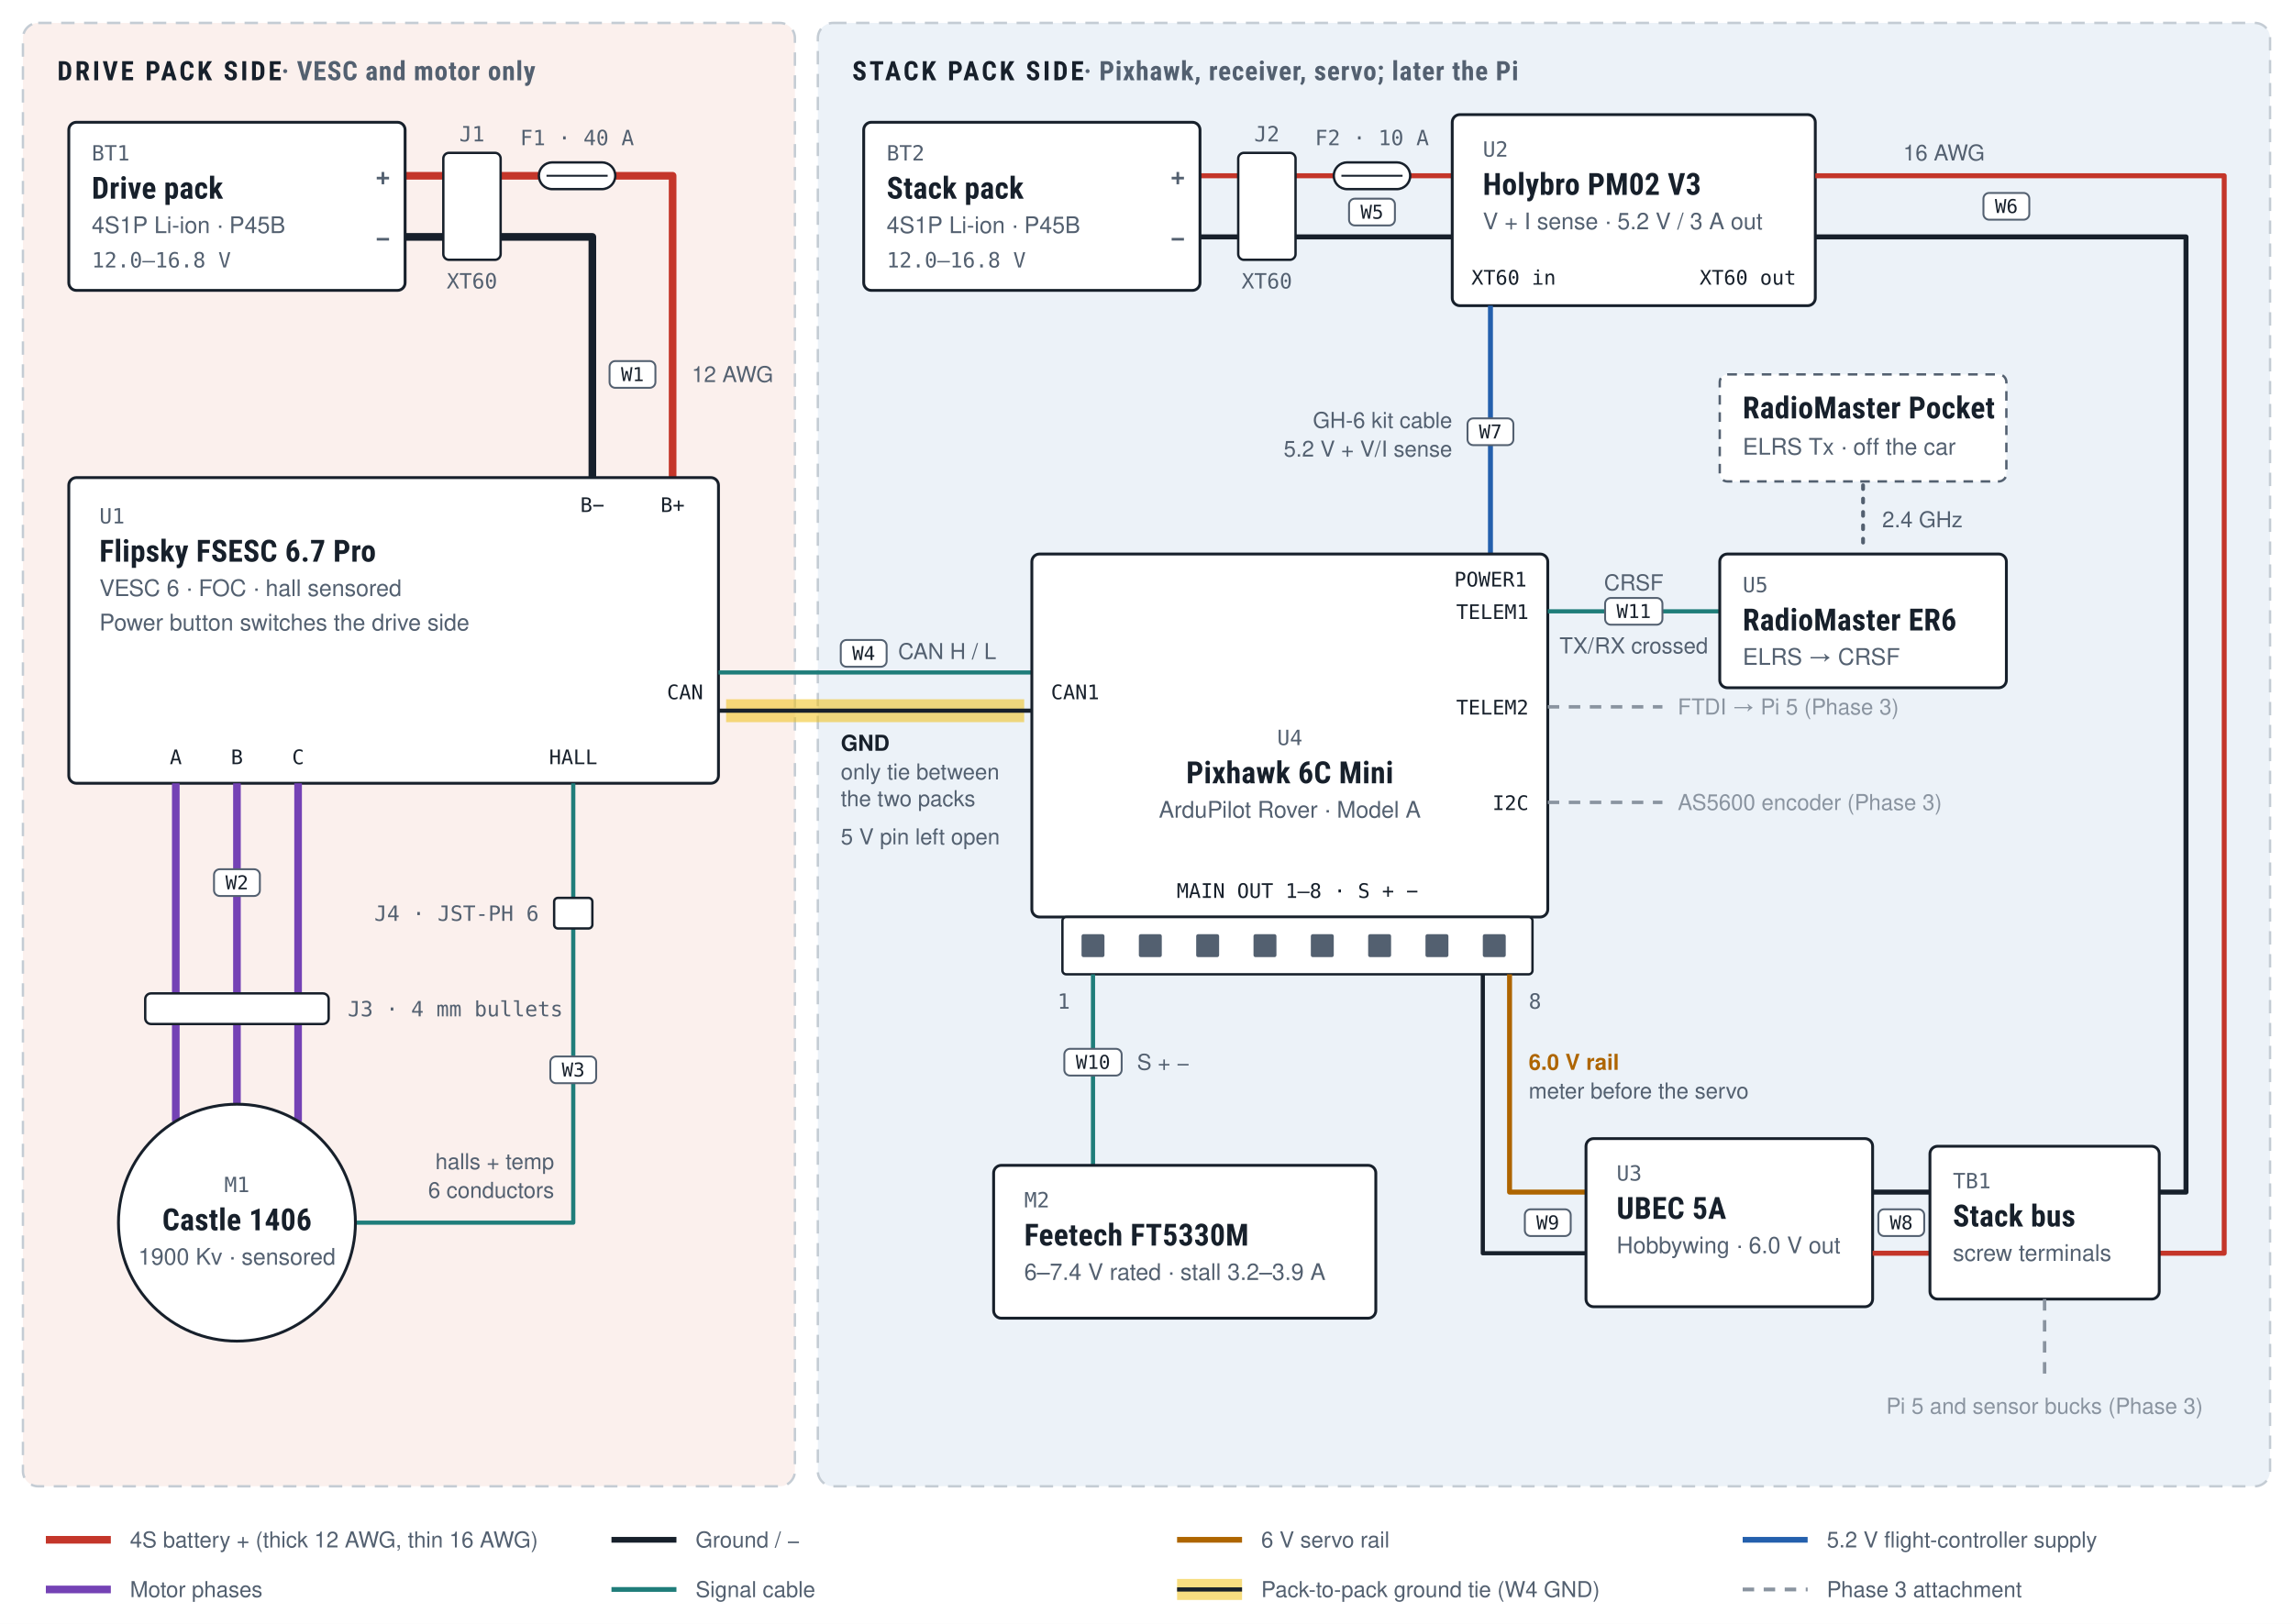
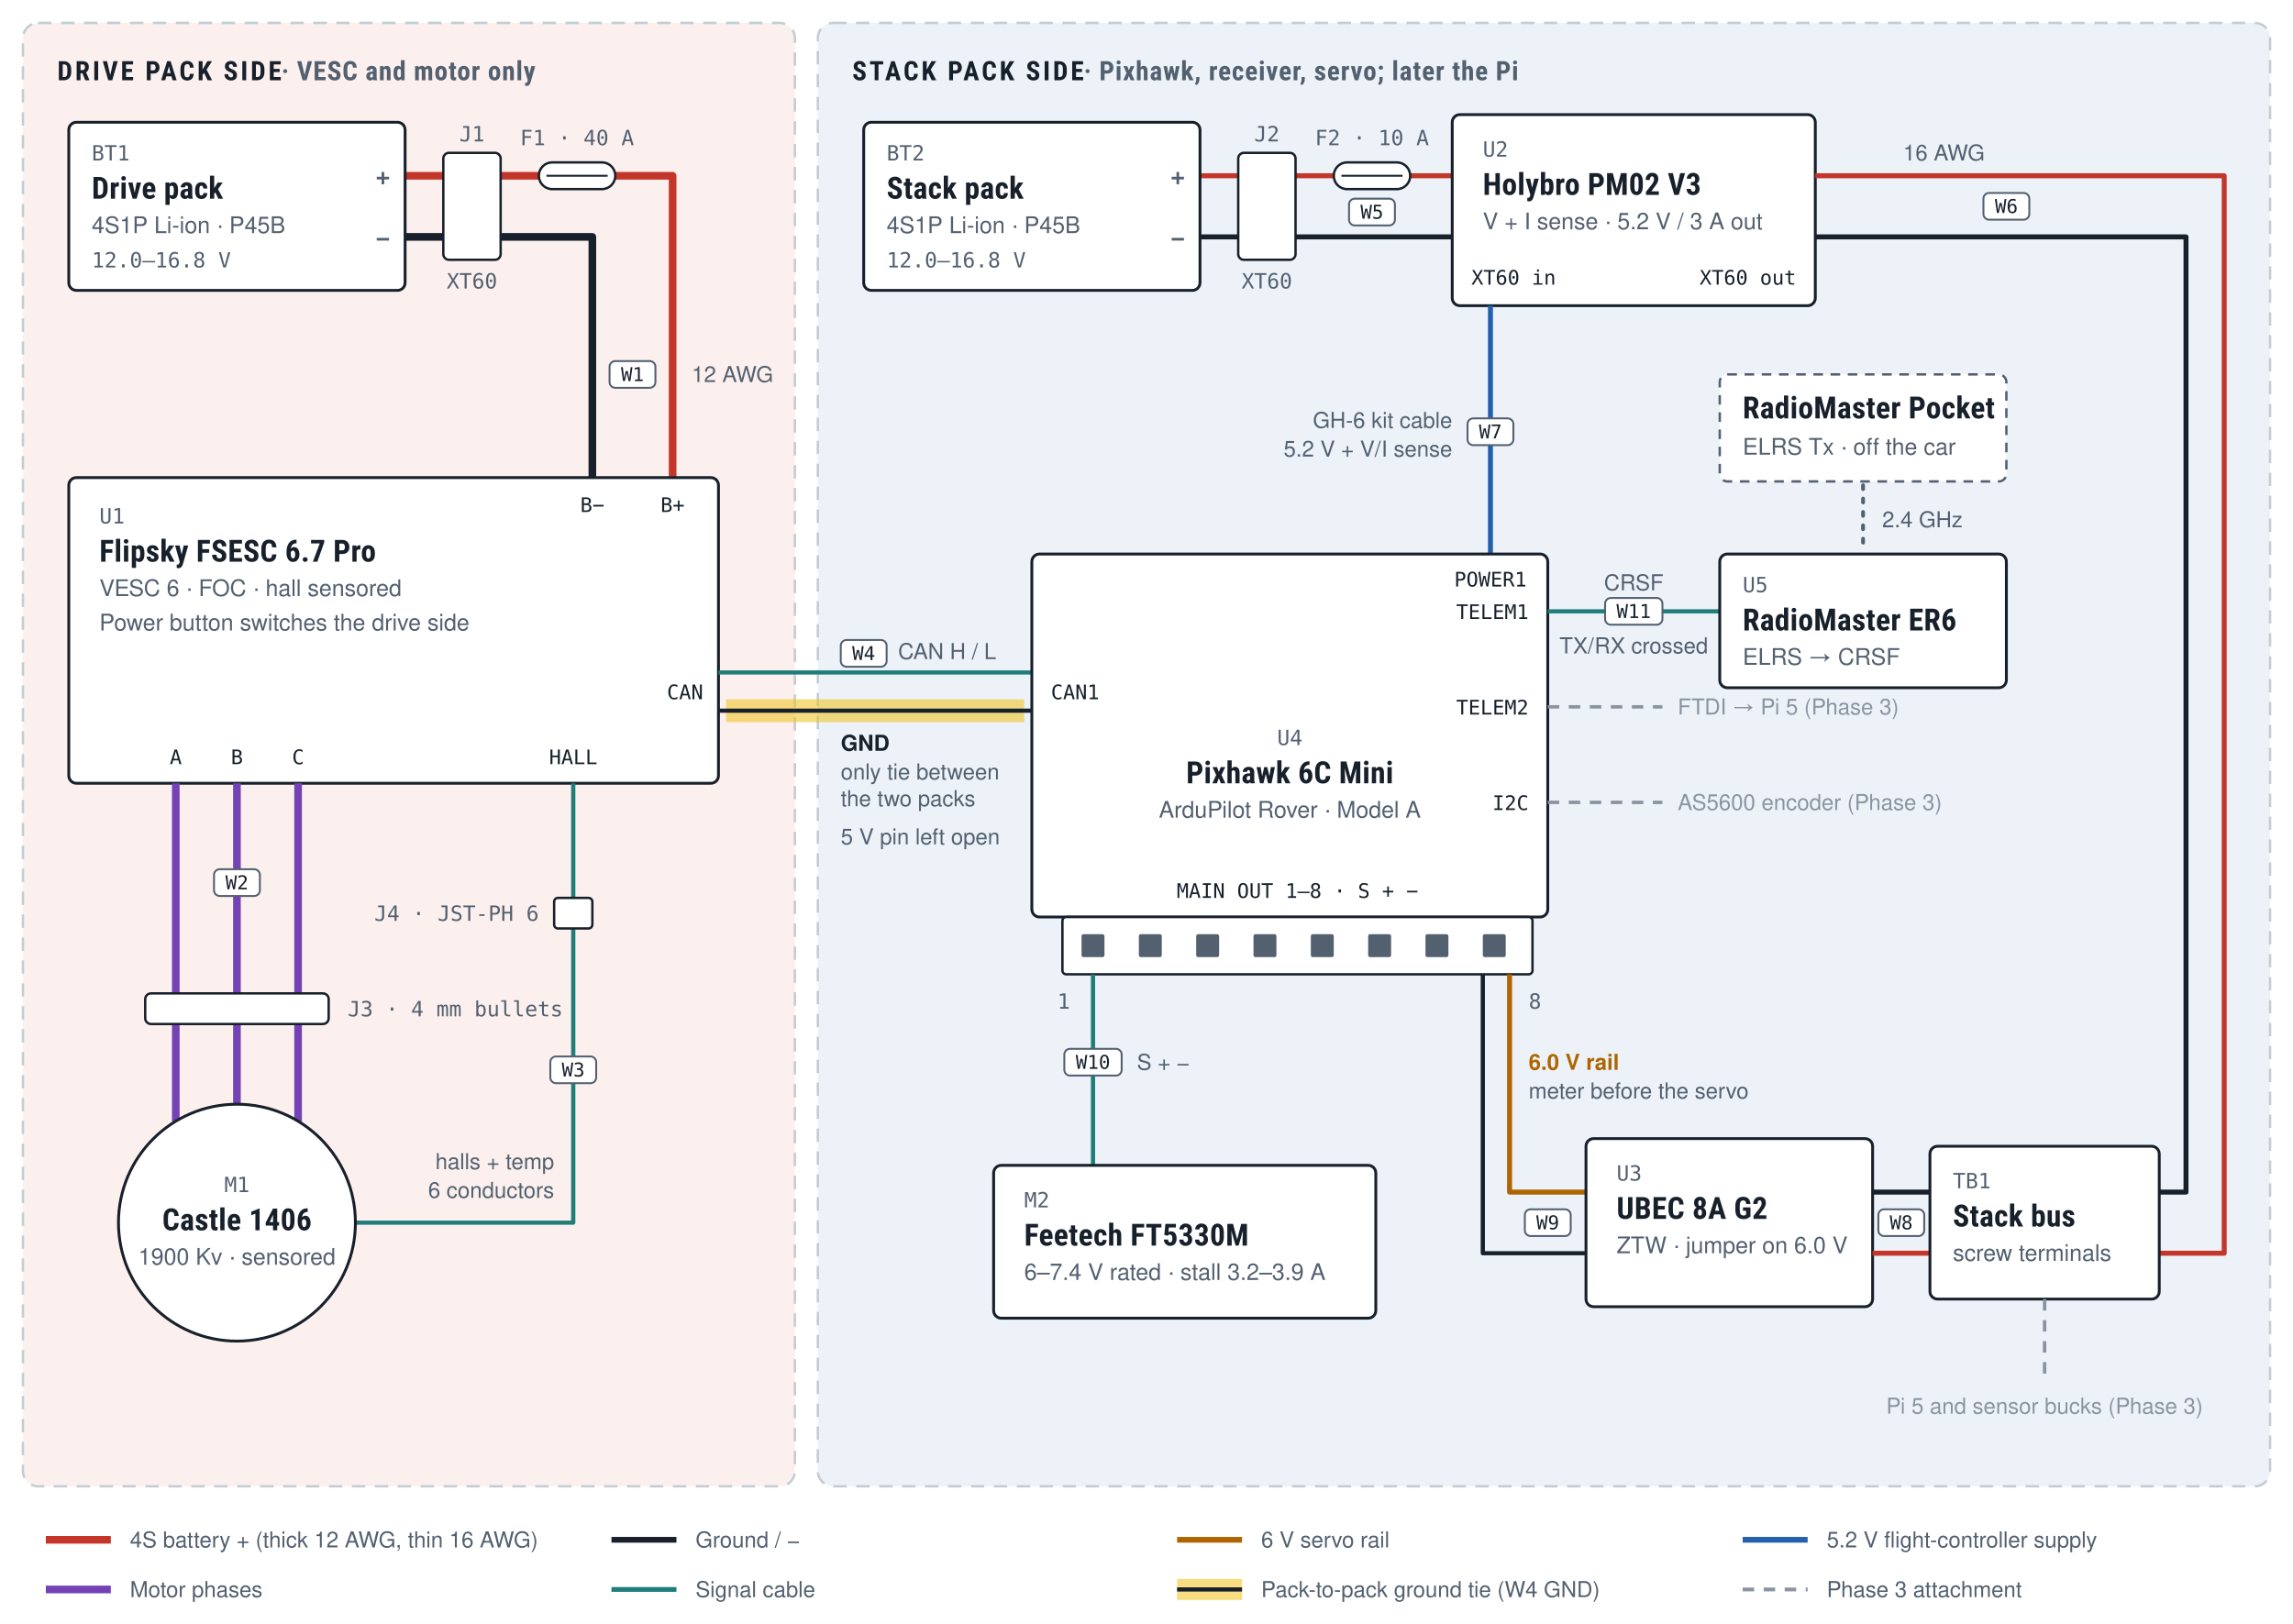
<svg xmlns="http://www.w3.org/2000/svg" viewBox="0 0 1200 850" width="1200" height="850" role="img" aria-label="Phase 2 wiring. Drive pack through XT60 and a 40 amp fuse to the Flipsky VESC, which drives the Castle motor's three phases and reads its hall sensors. Stack pack through XT60 and a 10 amp fuse to the PM02, which powers the Pixhawk and feeds a screw-terminal stack bus; a 6 volt UBEC on that bus powers the Pixhawk servo rail, and the steering servo plugs into MAIN OUT 1. The ER6 receiver connects to TELEM1 over CRSF. The VESC connects to Pixhawk CAN1 with CAN high, CAN low and ground; that ground is the only link between the two packs.">
  <style>
.zone { stroke: #C4CCD4; stroke-width: 1.25; stroke-dasharray: 7 5; }
.zone.drive { fill: #FBF0ED; }
.zone.stack { fill: #ECF2F8; }
.box { fill: #FFFFFF; stroke: #17202B; stroke-width: 1.5; }
.box-off { fill: #FFFFFF; stroke: #536070; stroke-width: 1.25; stroke-dasharray: 5 4; }
.housing { fill: #FFFFFF; stroke: #17202B; stroke-width: 1.25; }
.pin { fill: #536070; }
.fuse-core { stroke: #17202B; stroke-width: 1; }
.w { fill: none; stroke-linejoin: round; stroke-linecap: butt; }
.pos12 { stroke: #C4362A; stroke-width: 4; }
.neg12 { stroke: #17202B; stroke-width: 4; }
.pos16 { stroke: #C4362A; stroke-width: 2.6; }
.neg16 { stroke: #17202B; stroke-width: 2.6; }
.v6 { stroke: #AE6500; stroke-width: 2.6; }
.v5 { stroke: #2460AD; stroke-width: 2.6; }
.phase { stroke: #7442B5; stroke-width: 4; }
.sig { stroke: #1F7D7A; stroke-width: 2.2; }
.gnd { stroke: #17202B; stroke-width: 2.2; }
.hl { stroke: rgba(240, 192, 24, .55); stroke-width: 12; }
.future { stroke: #8A94A0; stroke-width: 1.8; stroke-dasharray: 6 5; }
.rf { stroke: #536070; stroke-width: 2; stroke-dasharray: 2 5; stroke-linecap: round; }
.t-zone { font: 700 14px "Arial Narrow", "Roboto Condensed", "Helvetica Neue", Arial, sans-serif; letter-spacing: .1em; fill: #17202B; }
.t-zone tspan { font-weight: 600; letter-spacing: .03em; fill: #536070; }
.t-des { font: 500 11px ui-monospace, SFMono-Regular, Menlo, Consolas, monospace; fill: #536070; }
.t-name { font: 700 16px "Arial Narrow", "Roboto Condensed", "Helvetica Neue", Arial, sans-serif; fill: #17202B; letter-spacing: .01em; }
.t-sub { font: 400 12px -apple-system, "Segoe UI", Helvetica, Arial, sans-serif; fill: #536070; }
.t-port { font: 500 10.5px ui-monospace, SFMono-Regular, Menlo, Consolas, monospace; fill: #17202B; }
.t-lab { font: 500 11.5px -apple-system, "Segoe UI", Helvetica, Arial, sans-serif; fill: #536070; }
.t-lab.strong { font-weight: 600; fill: #17202B; }
.t-lab.amber { fill: #AE6500; font-weight: 600; }
.t-fut { font: 500 11.5px -apple-system, "Segoe UI", Helvetica, Arial, sans-serif; fill: #8A94A0; }
.tag rect { fill: #FFFFFF; stroke: #536070; stroke-width: 1; }
.tag text { font: 500 10px ui-monospace, SFMono-Regular, Menlo, Consolas, monospace; fill: #17202B; }
.sym { font: 600 12px ui-monospace, SFMono-Regular, Menlo, Consolas, monospace; fill: #536070; }
</style>
  <rect x="0" y="0" width="1200" height="850" fill="#FFFFFF" />
  <rect class="zone drive" x="12" y="12" width="404" height="766" rx="8" />
  <rect class="zone stack" x="428" y="12" width="760" height="766" rx="8" />
  <text class="t-zone" x="30" y="42">DRIVE PACK SIDE<tspan> · VESC and motor only</tspan>
  </text>
  <text class="t-zone" x="446" y="42">STACK PACK SIDE<tspan> · Pixhawk, receiver, servo; later the Pi</tspan>
  </text>
  <path class="w pos12" d="M212,92 H352 V250" />
  <path class="w neg12" d="M212,124 H310 V250" />
  <rect class="box" x="36" y="64" width="176" height="88" rx="4" />
  <text class="t-des" x="48" y="84">BT1</text>
  <text class="t-name" x="48" y="104">Drive pack</text>
  <text class="t-sub" x="48" y="122">4S1P Li-ion · P45B</text>
  <text class="t-des" x="48" y="140">12.0–16.8 V</text>
  <text class="sym" x="204" y="97" text-anchor="end">+</text>
  <text class="sym" x="204" y="129" text-anchor="end">−</text>
  <rect class="housing" x="232" y="80" width="30" height="56" rx="3" />
  <text class="t-des" x="247" y="74" text-anchor="middle">J1</text>
  <text class="t-des" x="247" y="151" text-anchor="middle">XT60</text>
  <rect class="housing" x="282" y="85" width="40" height="14" rx="7" />
  <line class="fuse-core" x1="286" y1="92" x2="318" y2="92" />
  <text class="t-des" x="302" y="76" text-anchor="middle">F1 · 40 A</text>
  <g class="tag">
    <rect x="319" y="189" width="24" height="14" rx="3" />
    <text x="331" y="199.5" text-anchor="middle">W1</text>
  </g>
  <text class="t-lab" x="362" y="200">12 AWG</text>
  <rect class="box" x="36" y="250" width="340" height="160" rx="4" />
  <text class="t-des" x="52" y="274">U1</text>
  <text class="t-name" x="52" y="294">Flipsky FSESC 6.7 Pro</text>
  <text class="t-sub" x="52" y="312">VESC 6 · FOC · hall sensored</text>
  <text class="t-sub" x="52" y="330">Power button switches the drive side</text>
  <text class="t-port" x="310" y="268" text-anchor="middle">B−</text>
  <text class="t-port" x="352" y="268" text-anchor="middle">B+</text>
  <text class="t-port" x="368" y="366" text-anchor="end">CAN</text>
  <text class="t-port" x="92" y="400" text-anchor="middle">A</text>
  <text class="t-port" x="124" y="400" text-anchor="middle">B</text>
  <text class="t-port" x="156" y="400" text-anchor="middle">C</text>
  <text class="t-port" x="300" y="400" text-anchor="middle">HALL</text>
  <path class="w phase" d="M92,410 V587" />
  <path class="w phase" d="M124,410 V578" />
  <path class="w phase" d="M156,410 V587" />
  <g class="tag">
    <rect x="112" y="455" width="24" height="14" rx="3" />
    <text x="124" y="465.5" text-anchor="middle">W2</text>
  </g>
  <rect class="housing" x="76" y="520" width="96" height="16" rx="3" />
  <text class="t-des" x="182" y="532">J3 · 4 mm bullets</text>
  <path class="w sig" d="M300,410 V640 H186" />
  <rect class="housing" x="290" y="470" width="20" height="16" rx="2" />
  <text class="t-des" x="282" y="482" text-anchor="end">J4 · JST-PH 6</text>
  <g class="tag">
    <rect x="288" y="553" width="24" height="14" rx="3" />
    <text x="300" y="563.5" text-anchor="middle">W3</text>
  </g>
  <text class="t-lab" x="290" y="612" text-anchor="end">halls + temp</text>
  <text class="t-lab" x="290" y="627" text-anchor="end">6 conductors</text>
  <circle class="box" cx="124" cy="640" r="62" />
  <text class="t-des" x="124" y="624" text-anchor="middle">M1</text>
  <text class="t-name" x="124" y="644" text-anchor="middle">Castle 1406</text>
  <text class="t-sub" x="124" y="662" text-anchor="middle">1900 Kv · sensored</text>
  <path class="w sig" d="M376,352 H540" />
  <path class="w hl" d="M380,372 H536" />
  <path class="w gnd" d="M376,372 H540" />
  <g class="tag">
    <rect x="440" y="335" width="24" height="14" rx="3" />
    <text x="452" y="345.5" text-anchor="middle">W4</text>
  </g>
  <text class="t-lab" x="470" y="345">CAN H / L</text>
  <text class="t-lab strong" x="440" y="393">GND</text>
  <text class="t-lab" x="440" y="408">only tie between</text>
  <text class="t-lab" x="440" y="422">the two packs</text>
  <text class="t-lab" x="440" y="442">5 V pin left open</text>
  <path class="w pos16" d="M628,92 H760" />
  <path class="w neg16" d="M628,124 H760" />
  <rect class="box" x="452" y="64" width="176" height="88" rx="4" />
  <text class="t-des" x="464" y="84">BT2</text>
  <text class="t-name" x="464" y="104">Stack pack</text>
  <text class="t-sub" x="464" y="122">4S1P Li-ion · P45B</text>
  <text class="t-des" x="464" y="140">12.0–16.8 V</text>
  <text class="sym" x="620" y="97" text-anchor="end">+</text>
  <text class="sym" x="620" y="129" text-anchor="end">−</text>
  <rect class="housing" x="648" y="80" width="30" height="56" rx="3" />
  <text class="t-des" x="663" y="74" text-anchor="middle">J2</text>
  <text class="t-des" x="663" y="151" text-anchor="middle">XT60</text>
  <rect class="housing" x="698" y="85" width="40" height="14" rx="7" />
  <line class="fuse-core" x1="702" y1="92" x2="734" y2="92" />
  <text class="t-des" x="718" y="76" text-anchor="middle">F2 · 10 A</text>
  <g class="tag">
    <rect x="706" y="104" width="24" height="14" rx="3" />
    <text x="718" y="114.5" text-anchor="middle">W5</text>
  </g>
  <rect class="box" x="760" y="60" width="190" height="100" rx="4" />
  <text class="t-des" x="776" y="82">U2</text>
  <text class="t-name" x="776" y="102">Holybro PM02 V3</text>
  <text class="t-sub" x="776" y="120">V + I sense · 5.2 V / 3 A out</text>
  <text class="t-port" x="770" y="149">XT60 in</text>
  <text class="t-port" x="940" y="149" text-anchor="end">XT60 out</text>
  <path class="w pos16" d="M950,92 H1164 V656 H1130" />
  <path class="w neg16" d="M950,124 H1144 V624 H1130" />
  <text class="t-lab" x="996" y="84">16 AWG</text>
  <g class="tag">
    <rect x="1038" y="101" width="24" height="14" rx="3" />
    <text x="1050" y="111.5" text-anchor="middle">W6</text>
  </g>
  <path class="w v5" d="M780,160 V290" />
  <g class="tag">
    <rect x="768" y="219" width="24" height="14" rx="3" />
    <text x="780" y="229.5" text-anchor="middle">W7</text>
  </g>
  <text class="t-lab" x="760" y="224" text-anchor="end">GH-6 kit cable</text>
  <text class="t-lab" x="760" y="239" text-anchor="end">5.2 V + V/I sense</text>
  <rect class="box-off" x="900" y="196" width="150" height="56" rx="4" />
  <text class="t-name" x="912" y="219">RadioMaster Pocket</text>
  <text class="t-sub" x="912" y="238">ELRS Tx · off the car</text>
  <path class="w rf" d="M975,254 V288" />
  <text class="t-lab" x="985" y="276">2.4 GHz</text>
  <rect class="box" x="540" y="290" width="270" height="190" rx="4" />
  <text class="t-port" x="780" y="307" text-anchor="middle">POWER1</text>
  <text class="t-port" x="800" y="324" text-anchor="end">TELEM1</text>
  <text class="t-port" x="800" y="374" text-anchor="end">TELEM2</text>
  <text class="t-port" x="800" y="424" text-anchor="end">I2C</text>
  <text class="t-port" x="550" y="366">CAN1</text>
  <text class="t-des" x="675" y="390" text-anchor="middle">U4</text>
  <text class="t-name" x="675" y="410" text-anchor="middle">Pixhawk 6C Mini</text>
  <text class="t-sub" x="675" y="428" text-anchor="middle">ArduPilot Rover · Model A</text>
  <text class="t-port" x="679" y="470" text-anchor="middle">MAIN OUT 1–8 · S + −</text>
  <rect class="housing" x="556" y="480" width="246" height="30" rx="2" />
  <rect class="pin" x="566" y="489" width="12" height="12" rx="1" />
  <rect class="pin" x="596" y="489" width="12" height="12" rx="1" />
  <rect class="pin" x="626" y="489" width="12" height="12" rx="1" />
  <rect class="pin" x="656" y="489" width="12" height="12" rx="1" />
  <rect class="pin" x="686" y="489" width="12" height="12" rx="1" />
  <rect class="pin" x="716" y="489" width="12" height="12" rx="1" />
  <rect class="pin" x="746" y="489" width="12" height="12" rx="1" />
  <rect class="pin" x="776" y="489" width="12" height="12" rx="1" />
  <text class="t-des" x="560" y="528" text-anchor="end">1</text>
  <text class="t-des" x="800" y="528">8</text>
  <path class="w sig" d="M810,320 H900" />
  <text class="t-lab" x="855" y="309" text-anchor="middle">CRSF</text>
  <g class="tag">
    <rect x="840" y="313" width="30" height="14" rx="3" />
    <text x="855" y="323.5" text-anchor="middle">W11</text>
  </g>
  <text class="t-lab" x="855" y="342" text-anchor="middle">TX/RX crossed</text>
  <rect class="box" x="900" y="290" width="150" height="70" rx="4" />
  <text class="t-des" x="912" y="310">U5</text>
  <text class="t-name" x="912" y="330">RadioMaster ER6</text>
  <text class="t-sub" x="912" y="348">ELRS → CRSF</text>
  <path class="w future" d="M810,370 H870" />
  <text class="t-fut" x="878" y="374">FTDI → Pi 5 (Phase 3)</text>
  <path class="w future" d="M810,420 H870" />
  <text class="t-fut" x="878" y="424">AS5600 encoder (Phase 3)</text>
  <path class="w sig" d="M572,510 V610" />
  <g class="tag">
    <rect x="557" y="549" width="30" height="14" rx="3" />
    <text x="572" y="559.5" text-anchor="middle">W10</text>
  </g>
  <text class="t-lab" x="595" y="560">S + −</text>
  <rect class="box" x="520" y="610" width="200" height="80" rx="4" />
  <text class="t-des" x="536" y="632">M2</text>
  <text class="t-name" x="536" y="652">Feetech FT5330M</text>
  <text class="t-sub" x="536" y="670">6–7.4 V rated · stall 3.2–3.9 A</text>
  <path class="w v6" d="M830,624 H790 V510" />
  <path class="w gnd" d="M830,656 H776 V510" />
  <g class="tag">
    <rect x="798" y="633" width="24" height="14" rx="3" />
    <text x="810" y="643.5" text-anchor="middle">W9</text>
  </g>
  <text class="t-lab amber" x="800" y="560">6.0 V rail</text>
  <text class="t-lab" x="800" y="575">meter before the servo</text>
  <rect class="box" x="830" y="596" width="150" height="88" rx="4" />
  <text class="t-des" x="846" y="618">U3</text>
-   <text class="t-name" x="846" y="638">UBEC 5A</text>
-   <text class="t-sub" x="846" y="656">Hobbywing · 6.0 V out</text>
+   <text class="t-name" x="846" y="638">UBEC 8A G2</text>
+   <text class="t-sub" x="846" y="656">ZTW · jumper on 6.0 V</text>
  <path class="w neg16" d="M1010,624 H980" />
  <path class="w pos16" d="M1010,656 H980" />
  <g class="tag">
    <rect x="983" y="633" width="24" height="14" rx="3" />
    <text x="995" y="643.5" text-anchor="middle">W8</text>
  </g>
  <rect class="box" x="1010" y="600" width="120" height="80" rx="4" />
  <text class="t-des" x="1022" y="622">TB1</text>
  <text class="t-name" x="1022" y="642">Stack bus</text>
  <text class="t-sub" x="1022" y="660">screw terminals</text>
  <path class="w future" d="M1070,680 V722" />
  <text class="t-fut" x="1070" y="740" text-anchor="middle">Pi 5 and sensor bucks (Phase 3)</text>
  <g transform="translate(24,806)">
    <line x1="0" y1="0" x2="34" y2="0" stroke="#C4362A" stroke-width="4" />
    <text class="t-lab" x="44" y="4">4S battery + (thick 12 AWG, thin 16 AWG)</text>
  </g>
  <g transform="translate(320,806)">
    <line x1="0" y1="0" x2="34" y2="0" stroke="#17202B" stroke-width="3" />
    <text class="t-lab" x="44" y="4">Ground / −</text>
  </g>
  <g transform="translate(616,806)">
    <line x1="0" y1="0" x2="34" y2="0" stroke="#AE6500" stroke-width="3" />
    <text class="t-lab" x="44" y="4">6 V servo rail</text>
  </g>
  <g transform="translate(912,806)">
    <line x1="0" y1="0" x2="34" y2="0" stroke="#2460AD" stroke-width="3" />
    <text class="t-lab" x="44" y="4">5.2 V flight-controller supply</text>
  </g>
  <g transform="translate(24,832)">
    <line x1="0" y1="0" x2="34" y2="0" stroke="#7442B5" stroke-width="4" />
    <text class="t-lab" x="44" y="4">Motor phases</text>
  </g>
  <g transform="translate(320,832)">
    <line x1="0" y1="0" x2="34" y2="0" stroke="#1F7D7A" stroke-width="2.5" />
    <text class="t-lab" x="44" y="4">Signal cable</text>
  </g>
  <g transform="translate(616,832)">
    <line x1="0" y1="0" x2="34" y2="0" stroke="rgba(240, 192, 24, .55)" stroke-width="11" />
    <line x1="0" y1="0" x2="34" y2="0" stroke="#17202B" stroke-width="2.2" />
    <text class="t-lab" x="44" y="4">Pack-to-pack ground tie (W4 GND)</text>
  </g>
  <g transform="translate(912,832)">
    <line x1="0" y1="0" x2="34" y2="0" stroke="#8A94A0" stroke-width="2" stroke-dasharray="6 5" />
    <text class="t-lab" x="44" y="4">Phase 3 attachment</text>
  </g>
</svg>
